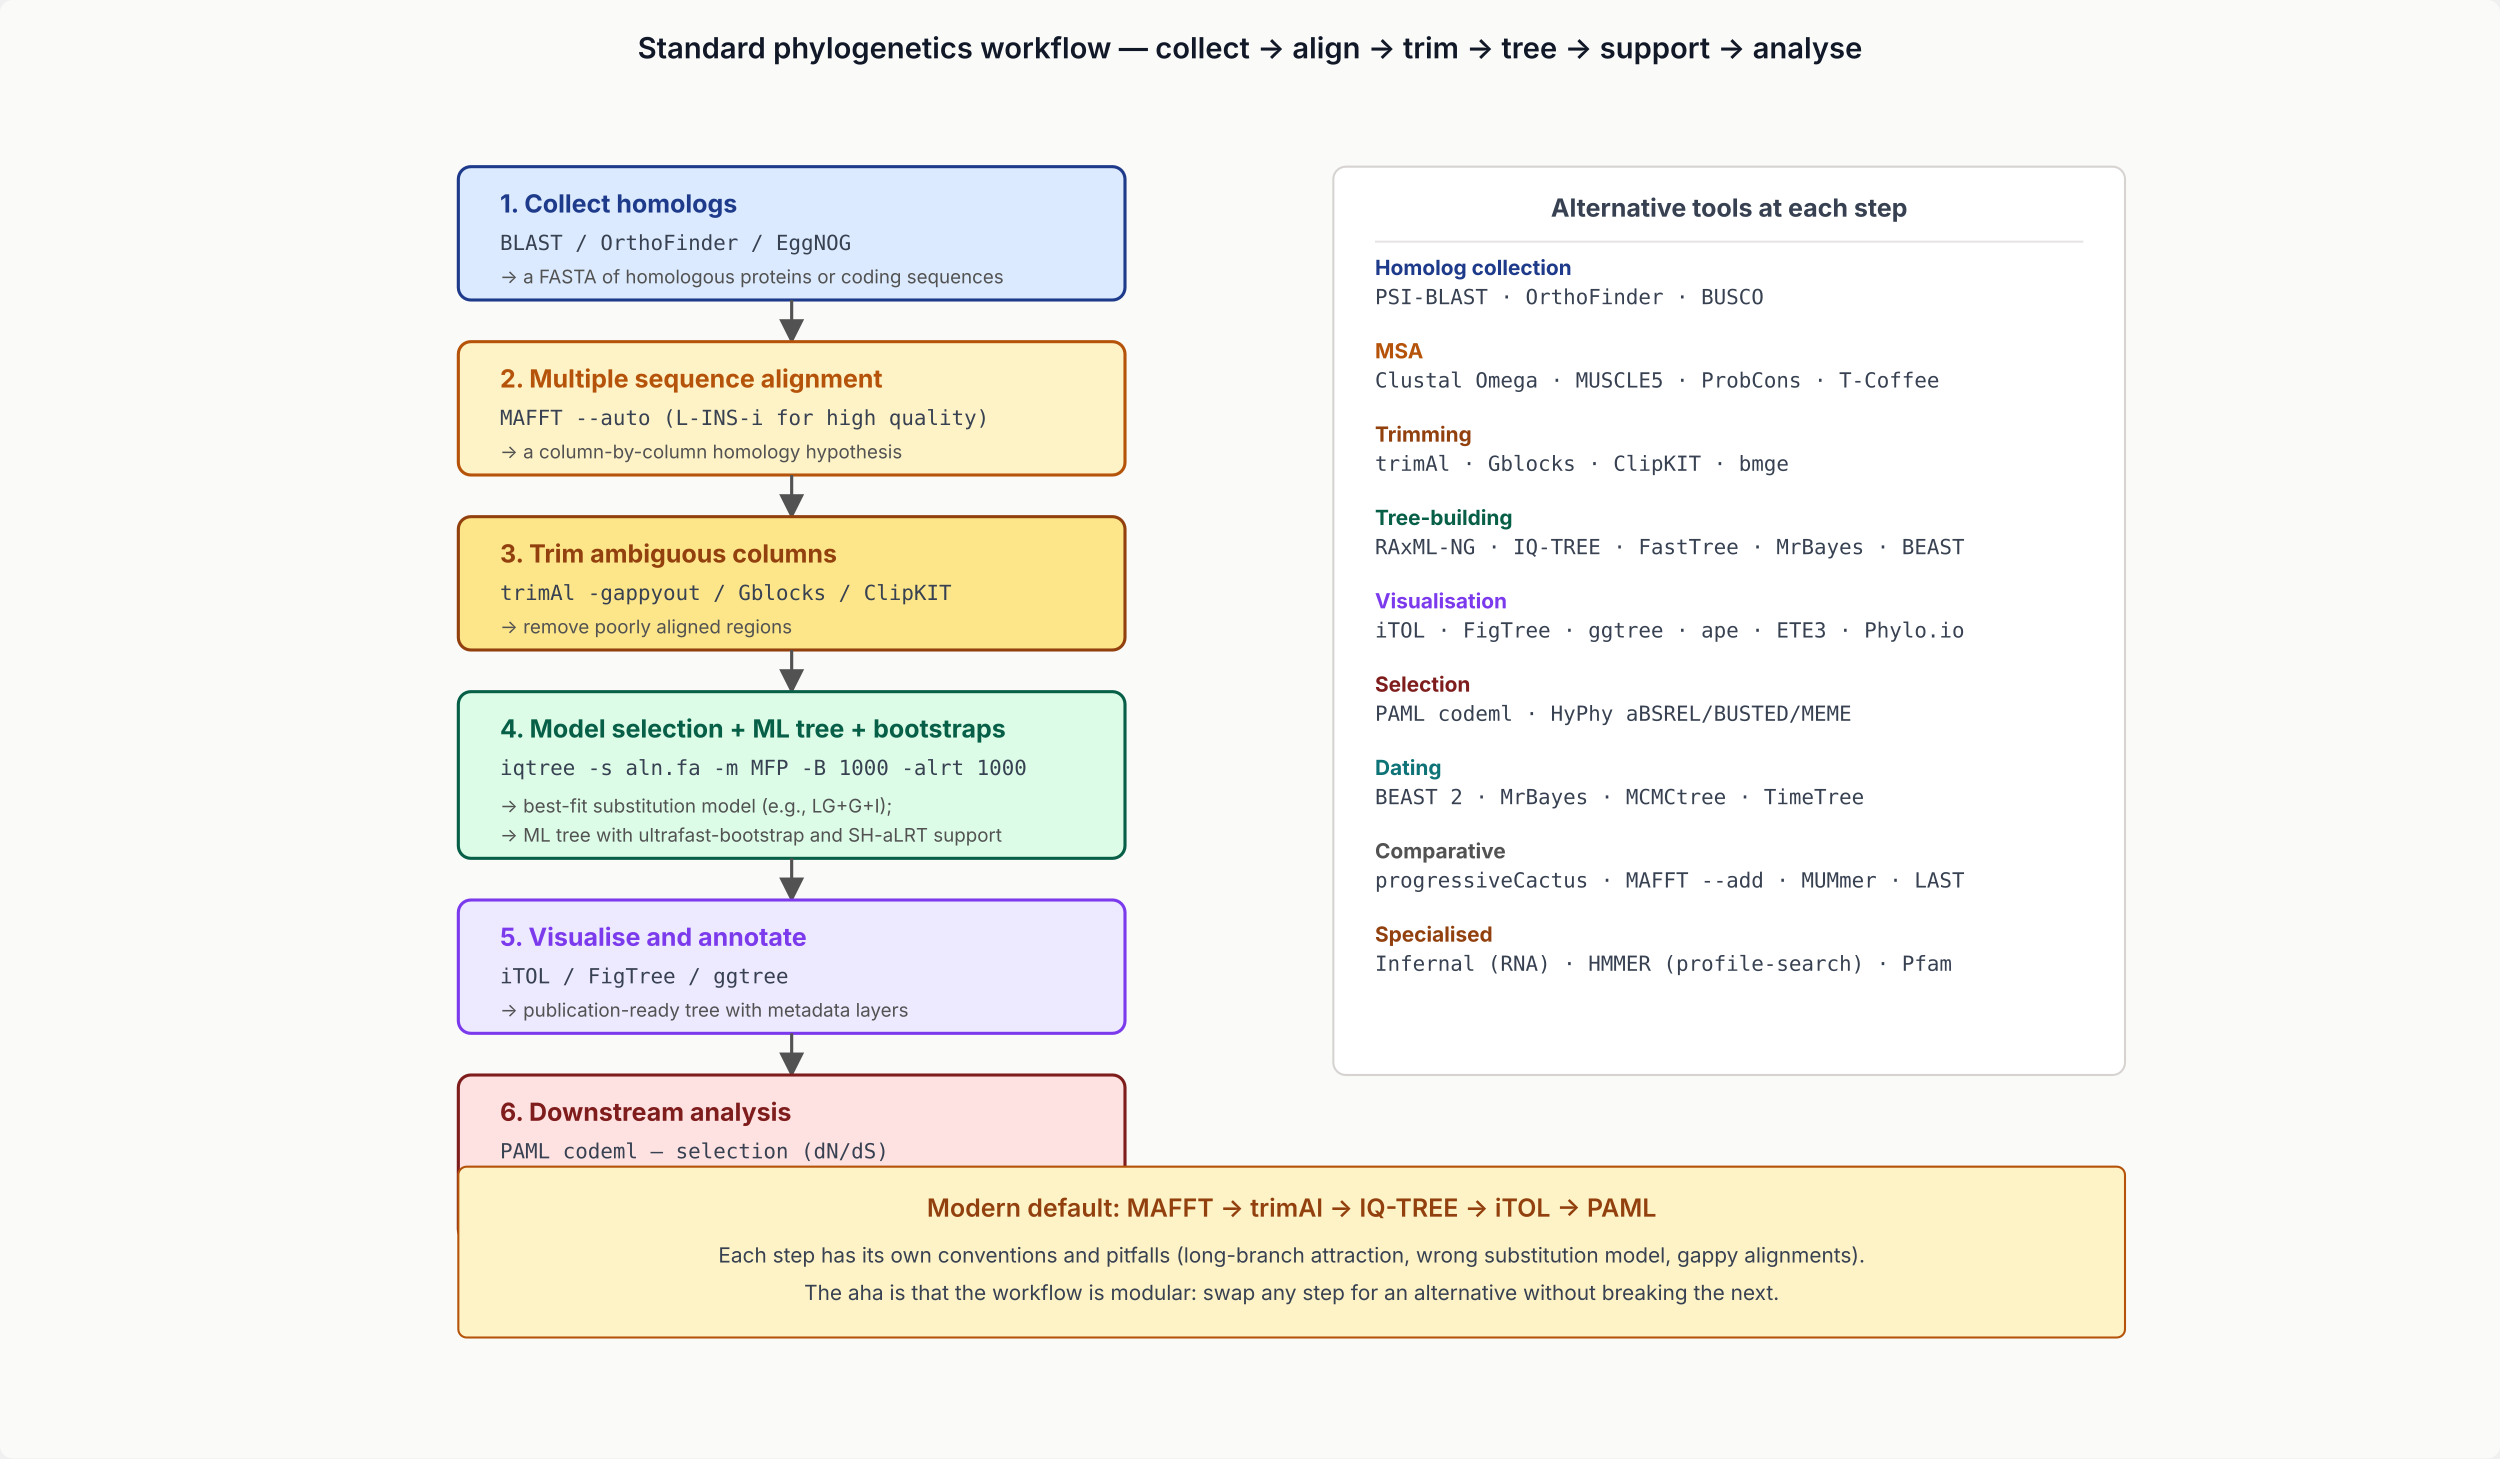
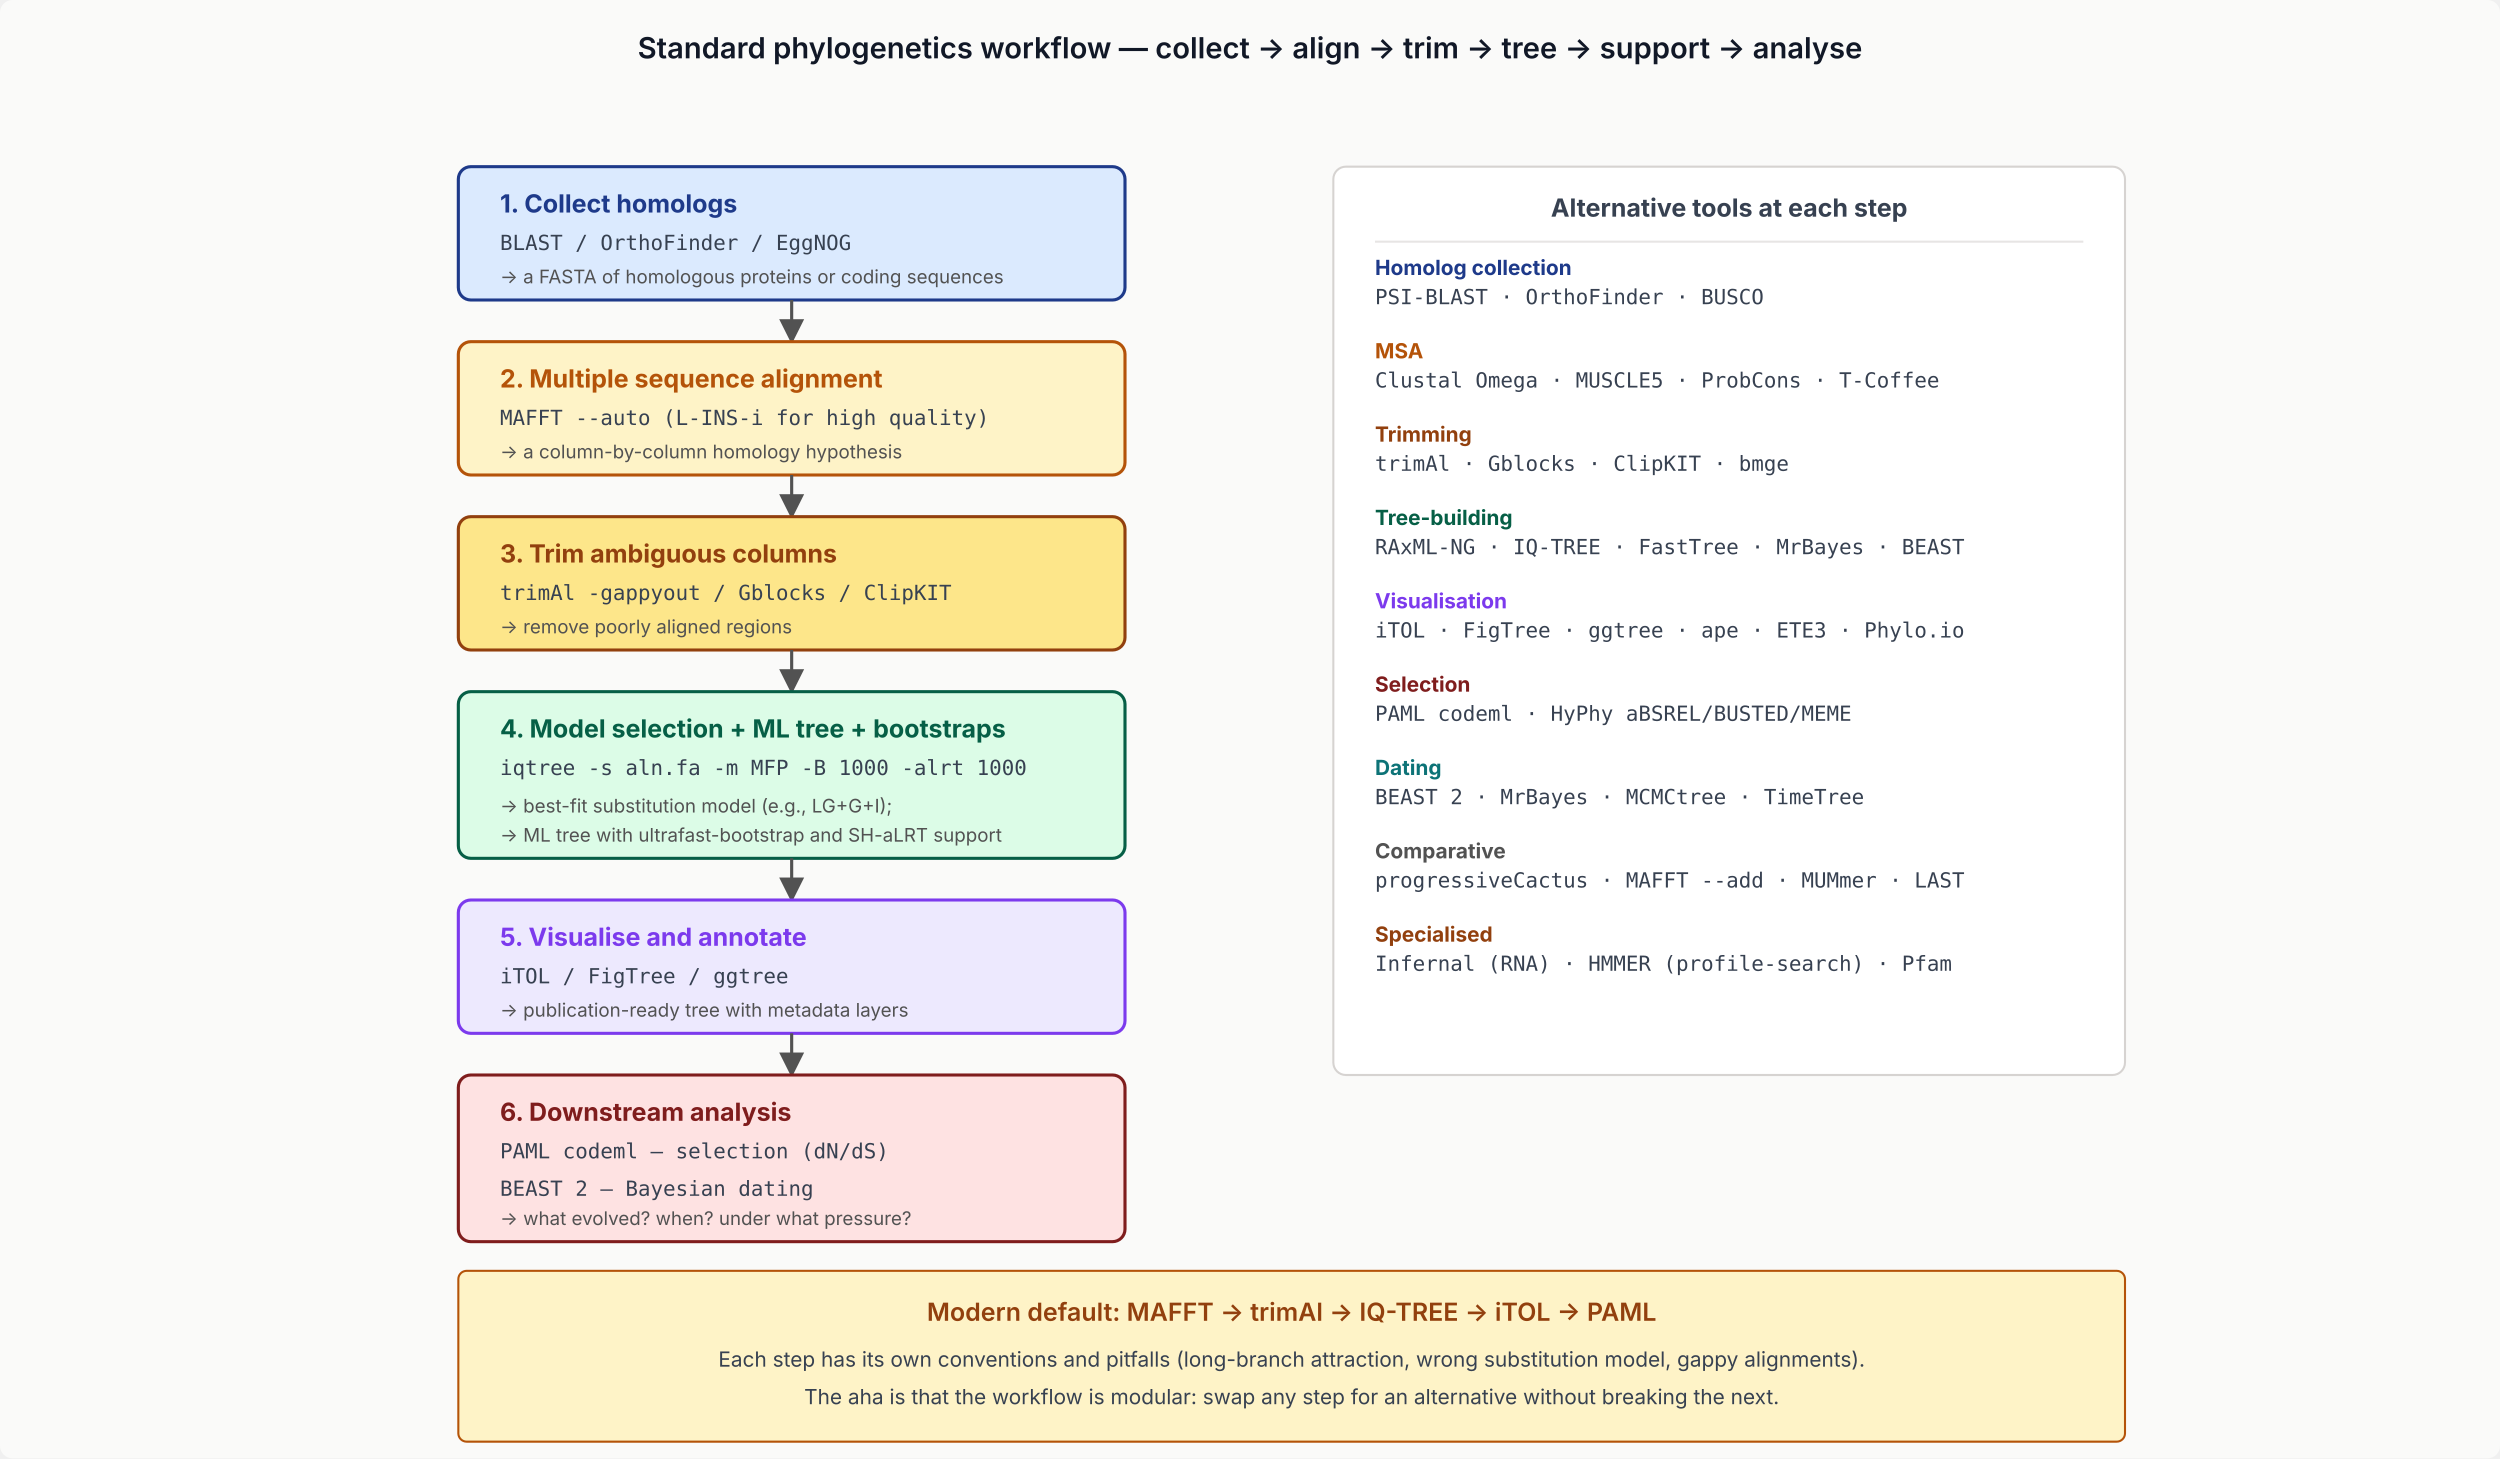
<svg xmlns="http://www.w3.org/2000/svg" viewBox="0 0 1200 700" width="1200" height="700" font-family="Inter, sans-serif">
  <defs>
    <style>text { font-family: Inter, sans-serif; } .mono { font-family: 'JetBrains Mono', monospace; font-size: 10px; }</style>
    <marker id="arr20" viewBox="0 0 10 10" refX="9" refY="5" markerWidth="8" markerHeight="8" orient="auto">
      <path d="M 0 0 L 10 5 L 0 10 z" fill="#525252" />
    </marker>
  </defs>
  <rect width="1200" height="700" fill="#fafaf9" rx="6" />
  <text x="600" y="28" text-anchor="middle" font-size="14" font-weight="600" fill="#111827">Standard phylogenetics workflow — collect → align → trim → tree → support → analyse</text>
  <g transform="translate(220,80)">
    <g>
      <rect x="0" y="0" width="320" height="64" fill="#dbeafe" stroke="#1e3a8a" stroke-width="1.5" rx="6" />
      <text x="20" y="22" font-size="12" font-weight="700" fill="#1e3a8a">1. Collect homologs</text>
      <text x="20" y="40" font-size="10" fill="#374151" class="mono">BLAST / OrthoFinder / EggNOG</text>
      <text x="20" y="56" font-size="9" fill="#525252">→ a FASTA of homologous proteins or coding sequences</text>
    </g>
    <line x1="160" y1="64" x2="160" y2="84" stroke="#525252" stroke-width="1.5" marker-end="url(#arr20)" />
    <g transform="translate(0,84)">
      <rect x="0" y="0" width="320" height="64" fill="#fef3c7" stroke="#b45309" stroke-width="1.5" rx="6" />
      <text x="20" y="22" font-size="12" font-weight="700" fill="#b45309">2. Multiple sequence alignment</text>
      <text x="20" y="40" font-size="10" fill="#374151" class="mono">MAFFT --auto (L-INS-i for high quality)</text>
      <text x="20" y="56" font-size="9" fill="#525252">→ a column-by-column homology hypothesis</text>
    </g>
    <line x1="160" y1="148" x2="160" y2="168" stroke="#525252" stroke-width="1.5" marker-end="url(#arr20)" />
    <g transform="translate(0,168)">
      <rect x="0" y="0" width="320" height="64" fill="#fde68a" stroke="#92400e" stroke-width="1.5" rx="6" />
      <text x="20" y="22" font-size="12" font-weight="700" fill="#92400e">3. Trim ambiguous columns</text>
      <text x="20" y="40" font-size="10" fill="#374151" class="mono">trimAl -gappyout / Gblocks / ClipKIT</text>
      <text x="20" y="56" font-size="9" fill="#525252">→ remove poorly aligned regions</text>
    </g>
    <line x1="160" y1="232" x2="160" y2="252" stroke="#525252" stroke-width="1.5" marker-end="url(#arr20)" />
    <g transform="translate(0,252)">
      <rect x="0" y="0" width="320" height="80" fill="#dcfce7" stroke="#065f46" stroke-width="1.5" rx="6" />
      <text x="20" y="22" font-size="12" font-weight="700" fill="#065f46">4. Model selection + ML tree + bootstraps</text>
      <text x="20" y="40" font-size="10" fill="#374151" class="mono">iqtree -s aln.fa -m MFP -B 1000 -alrt 1000</text>
      <text x="20" y="58" font-size="9" fill="#525252">→ best-fit substitution model (e.g., LG+G+I);</text>
      <text x="20" y="72" font-size="9" fill="#525252">→ ML tree with ultrafast-bootstrap and SH-aLRT support</text>
    </g>
    <line x1="160" y1="332" x2="160" y2="352" stroke="#525252" stroke-width="1.5" marker-end="url(#arr20)" />
    <g transform="translate(0,352)">
      <rect x="0" y="0" width="320" height="64" fill="#ede9fe" stroke="#7c3aed" stroke-width="1.5" rx="6" />
      <text x="20" y="22" font-size="12" font-weight="700" fill="#7c3aed">5. Visualise and annotate</text>
      <text x="20" y="40" font-size="10" fill="#374151" class="mono">iTOL / FigTree / ggtree</text>
      <text x="20" y="56" font-size="9" fill="#525252">→ publication-ready tree with metadata layers</text>
    </g>
    <line x1="160" y1="416" x2="160" y2="436" stroke="#525252" stroke-width="1.5" marker-end="url(#arr20)" />
    <g transform="translate(0,436)">
      <rect x="0" y="0" width="320" height="80" fill="#fee2e2" stroke="#7f1d1d" stroke-width="1.5" rx="6" />
      <text x="20" y="22" font-size="12" font-weight="700" fill="#7f1d1d">6. Downstream analysis</text>
      <text x="20" y="40" font-size="10" fill="#374151" class="mono">PAML codeml — selection (dN/dS)</text>
      <text x="20" y="58" font-size="10" fill="#374151" class="mono">BEAST 2 — Bayesian dating</text>
      <text x="20" y="72" font-size="9" fill="#525252">→ what evolved? when? under what pressure?</text>
    </g>
  </g>
  <g transform="translate(640,80)">
    <rect width="380" height="436" fill="#fff" stroke="#d6d3d1" stroke-width="1" rx="6" />
    <text x="190" y="24" text-anchor="middle" font-size="12" font-weight="700" fill="#374151">Alternative tools at each step</text>
    <line x1="20" y1="36" x2="360" y2="36" stroke="#e7e5e4" />
    <g transform="translate(20,52)" font-size="10" fill="#525252">
      <text font-weight="700" fill="#1e3a8a" y="0">Homolog collection</text>
      <text class="mono" fill="#374151" y="14">PSI-BLAST · OrthoFinder · BUSCO</text>
      <text font-weight="700" fill="#b45309" y="40">MSA</text>
      <text class="mono" fill="#374151" y="54">Clustal Omega · MUSCLE5 · ProbCons · T-Coffee</text>
      <text font-weight="700" fill="#92400e" y="80">Trimming</text>
      <text class="mono" fill="#374151" y="94">trimAl · Gblocks · ClipKIT · bmge</text>
      <text font-weight="700" fill="#065f46" y="120">Tree-building</text>
      <text class="mono" fill="#374151" y="134">RAxML-NG · IQ-TREE · FastTree · MrBayes · BEAST</text>
      <text font-weight="700" fill="#7c3aed" y="160">Visualisation</text>
      <text class="mono" fill="#374151" y="174">iTOL · FigTree · ggtree · ape · ETE3 · Phylo.io</text>
      <text font-weight="700" fill="#7f1d1d" y="200">Selection</text>
      <text class="mono" fill="#374151" y="214">PAML codeml · HyPhy aBSREL/BUSTED/MEME</text>
      <text font-weight="700" fill="#0d7377" y="240">Dating</text>
      <text class="mono" fill="#374151" y="254">BEAST 2 · MrBayes · MCMCtree · TimeTree</text>
      <text font-weight="700" fill="#525252" y="280">Comparative</text>
      <text class="mono" fill="#374151" y="294">progressiveCactus · MAFFT --add · MUMmer · LAST</text>
      <text font-weight="700" fill="#92400e" y="320">Specialised</text>
      <text class="mono" fill="#374151" y="334">Infernal (RNA) · HMMER (profile-search) · Pfam</text>
    </g>
  </g>
-   <g transform="translate(220,560)">
+   <g transform="translate(220,610)">
    <rect width="800" height="82" fill="#fef3c7" stroke="#b45309" rx="4" />
    <text x="400" y="24" text-anchor="middle" font-size="12" font-weight="600" fill="#92400e">Modern default: MAFFT → trimAl → IQ-TREE → iTOL → PAML</text>
    <text x="400" y="46" text-anchor="middle" font-size="10" fill="#374151">Each step has its own conventions and pitfalls (long-branch attraction, wrong substitution model, gappy alignments).</text>
    <text x="400" y="64" text-anchor="middle" font-size="10" fill="#374151">The aha is that the workflow is modular: swap any step for an alternative without breaking the next.</text>
  </g>
</svg>
